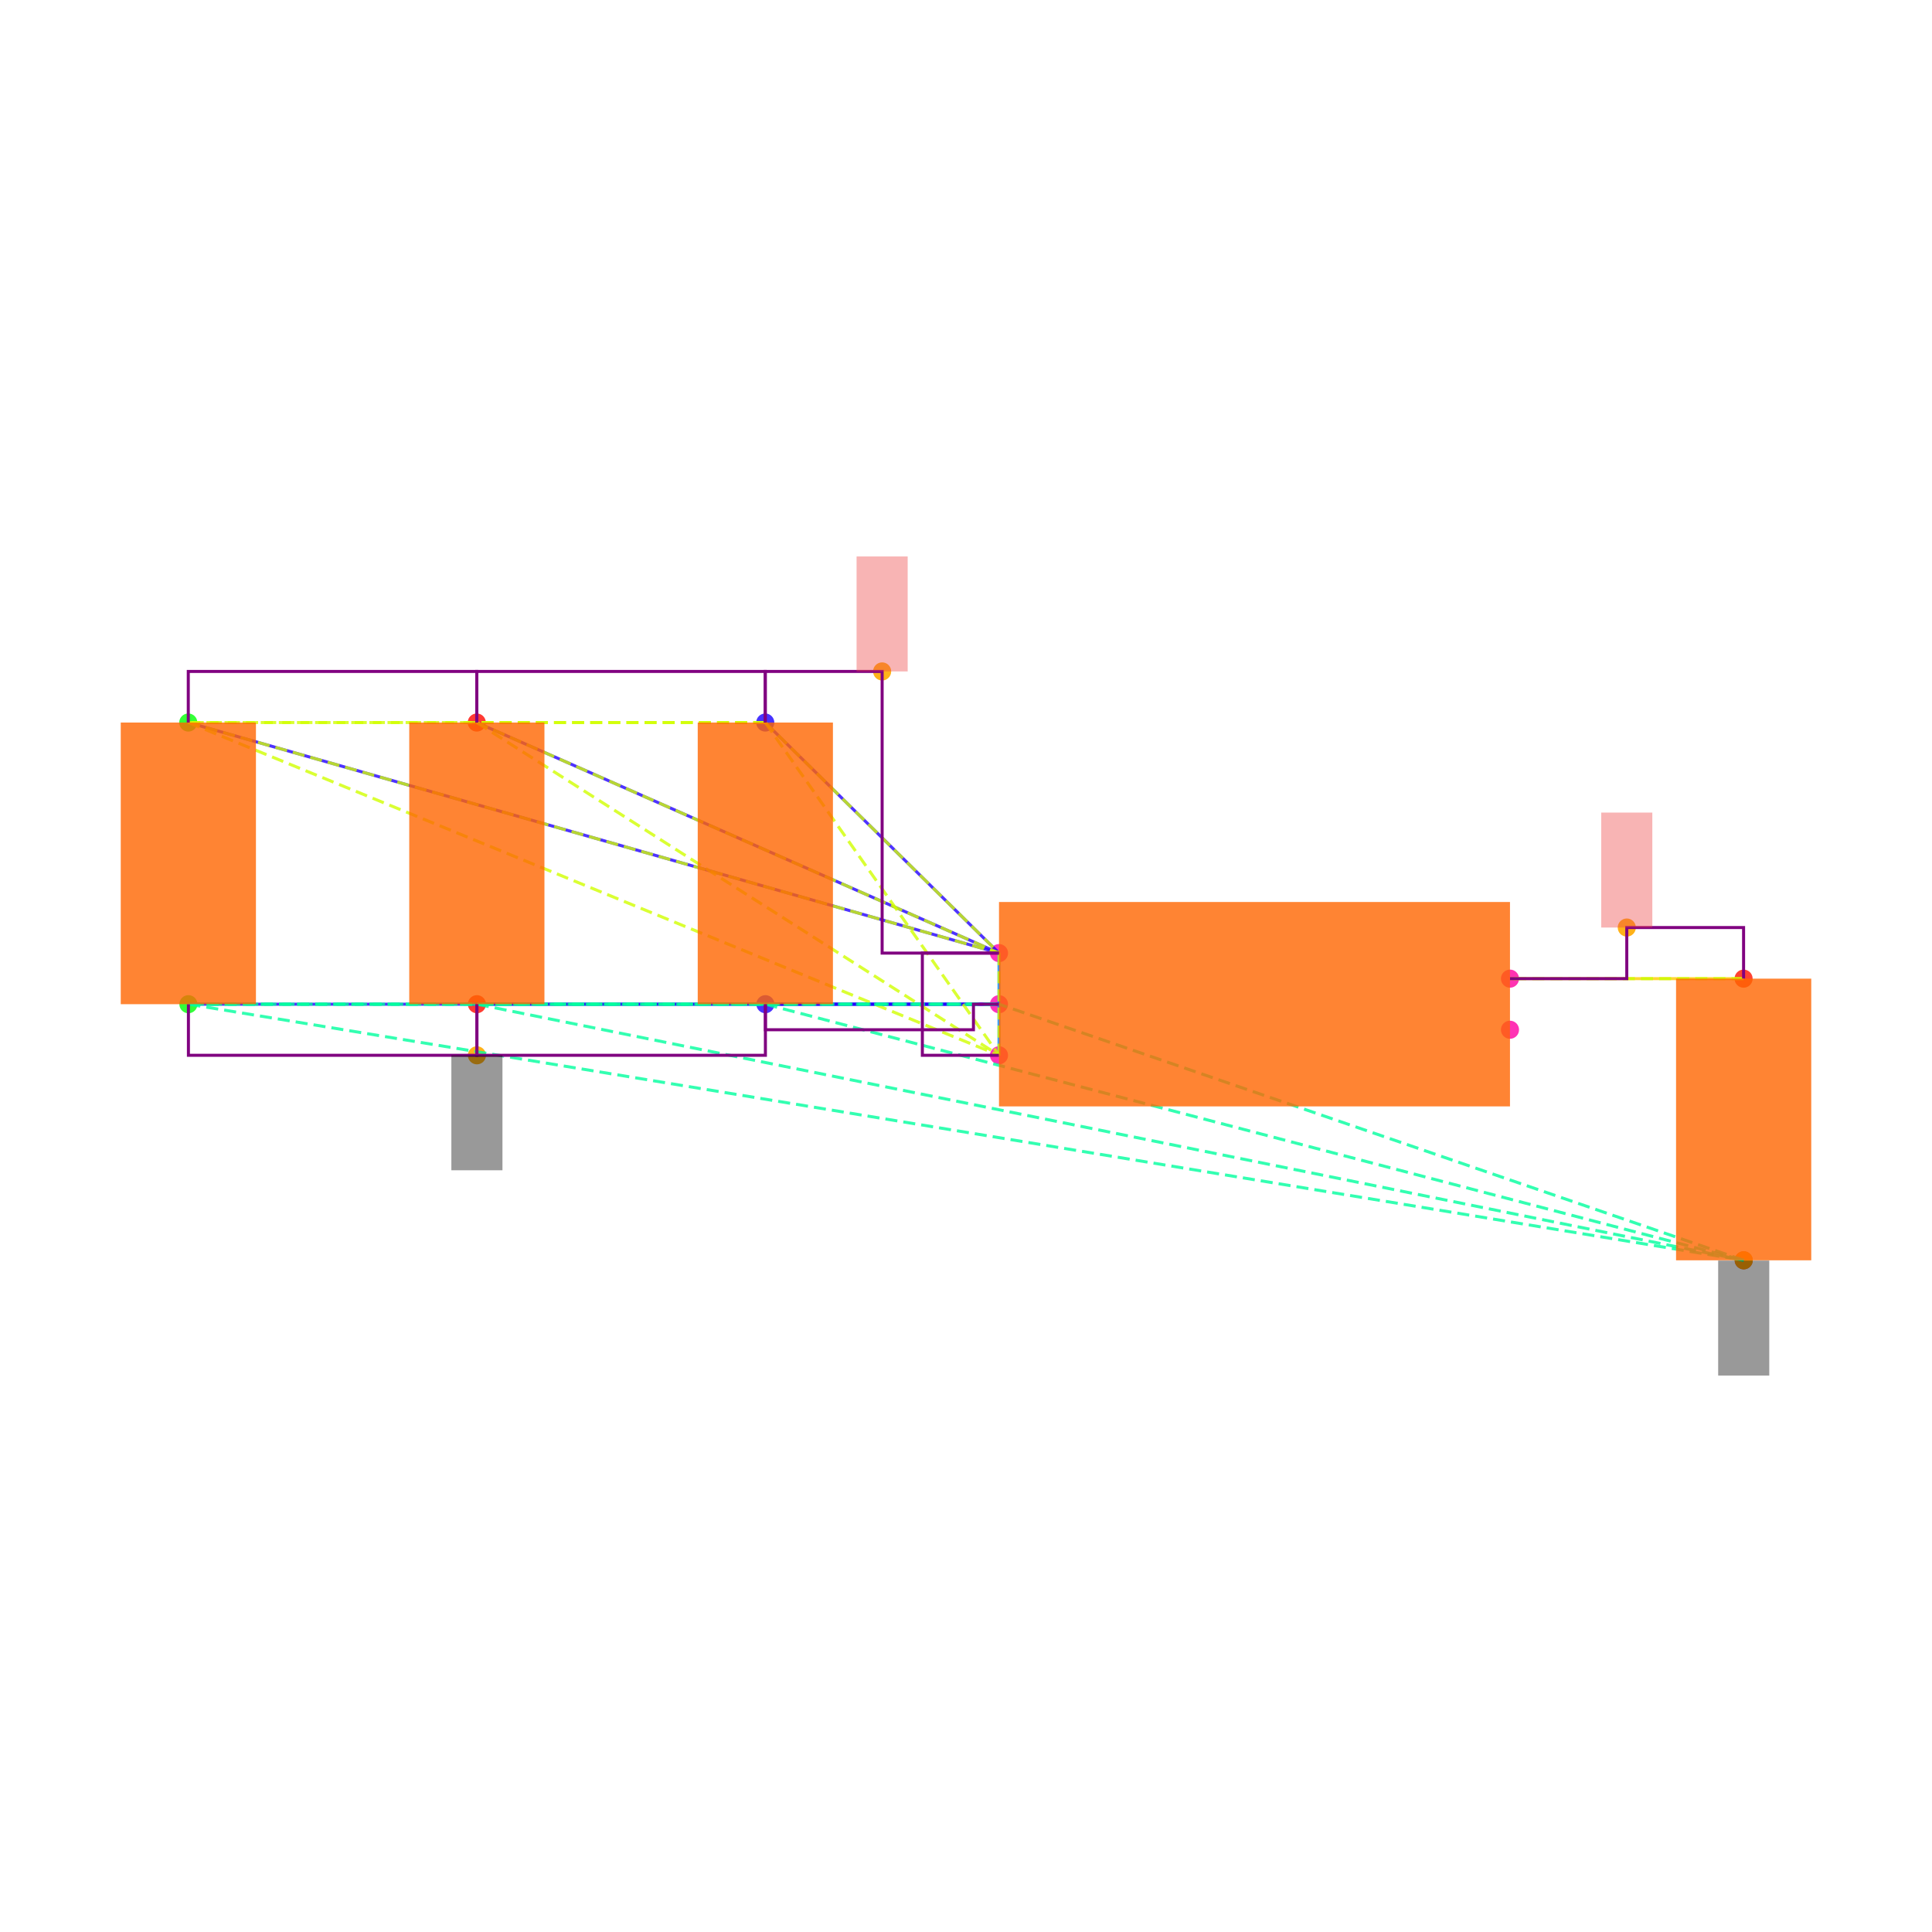
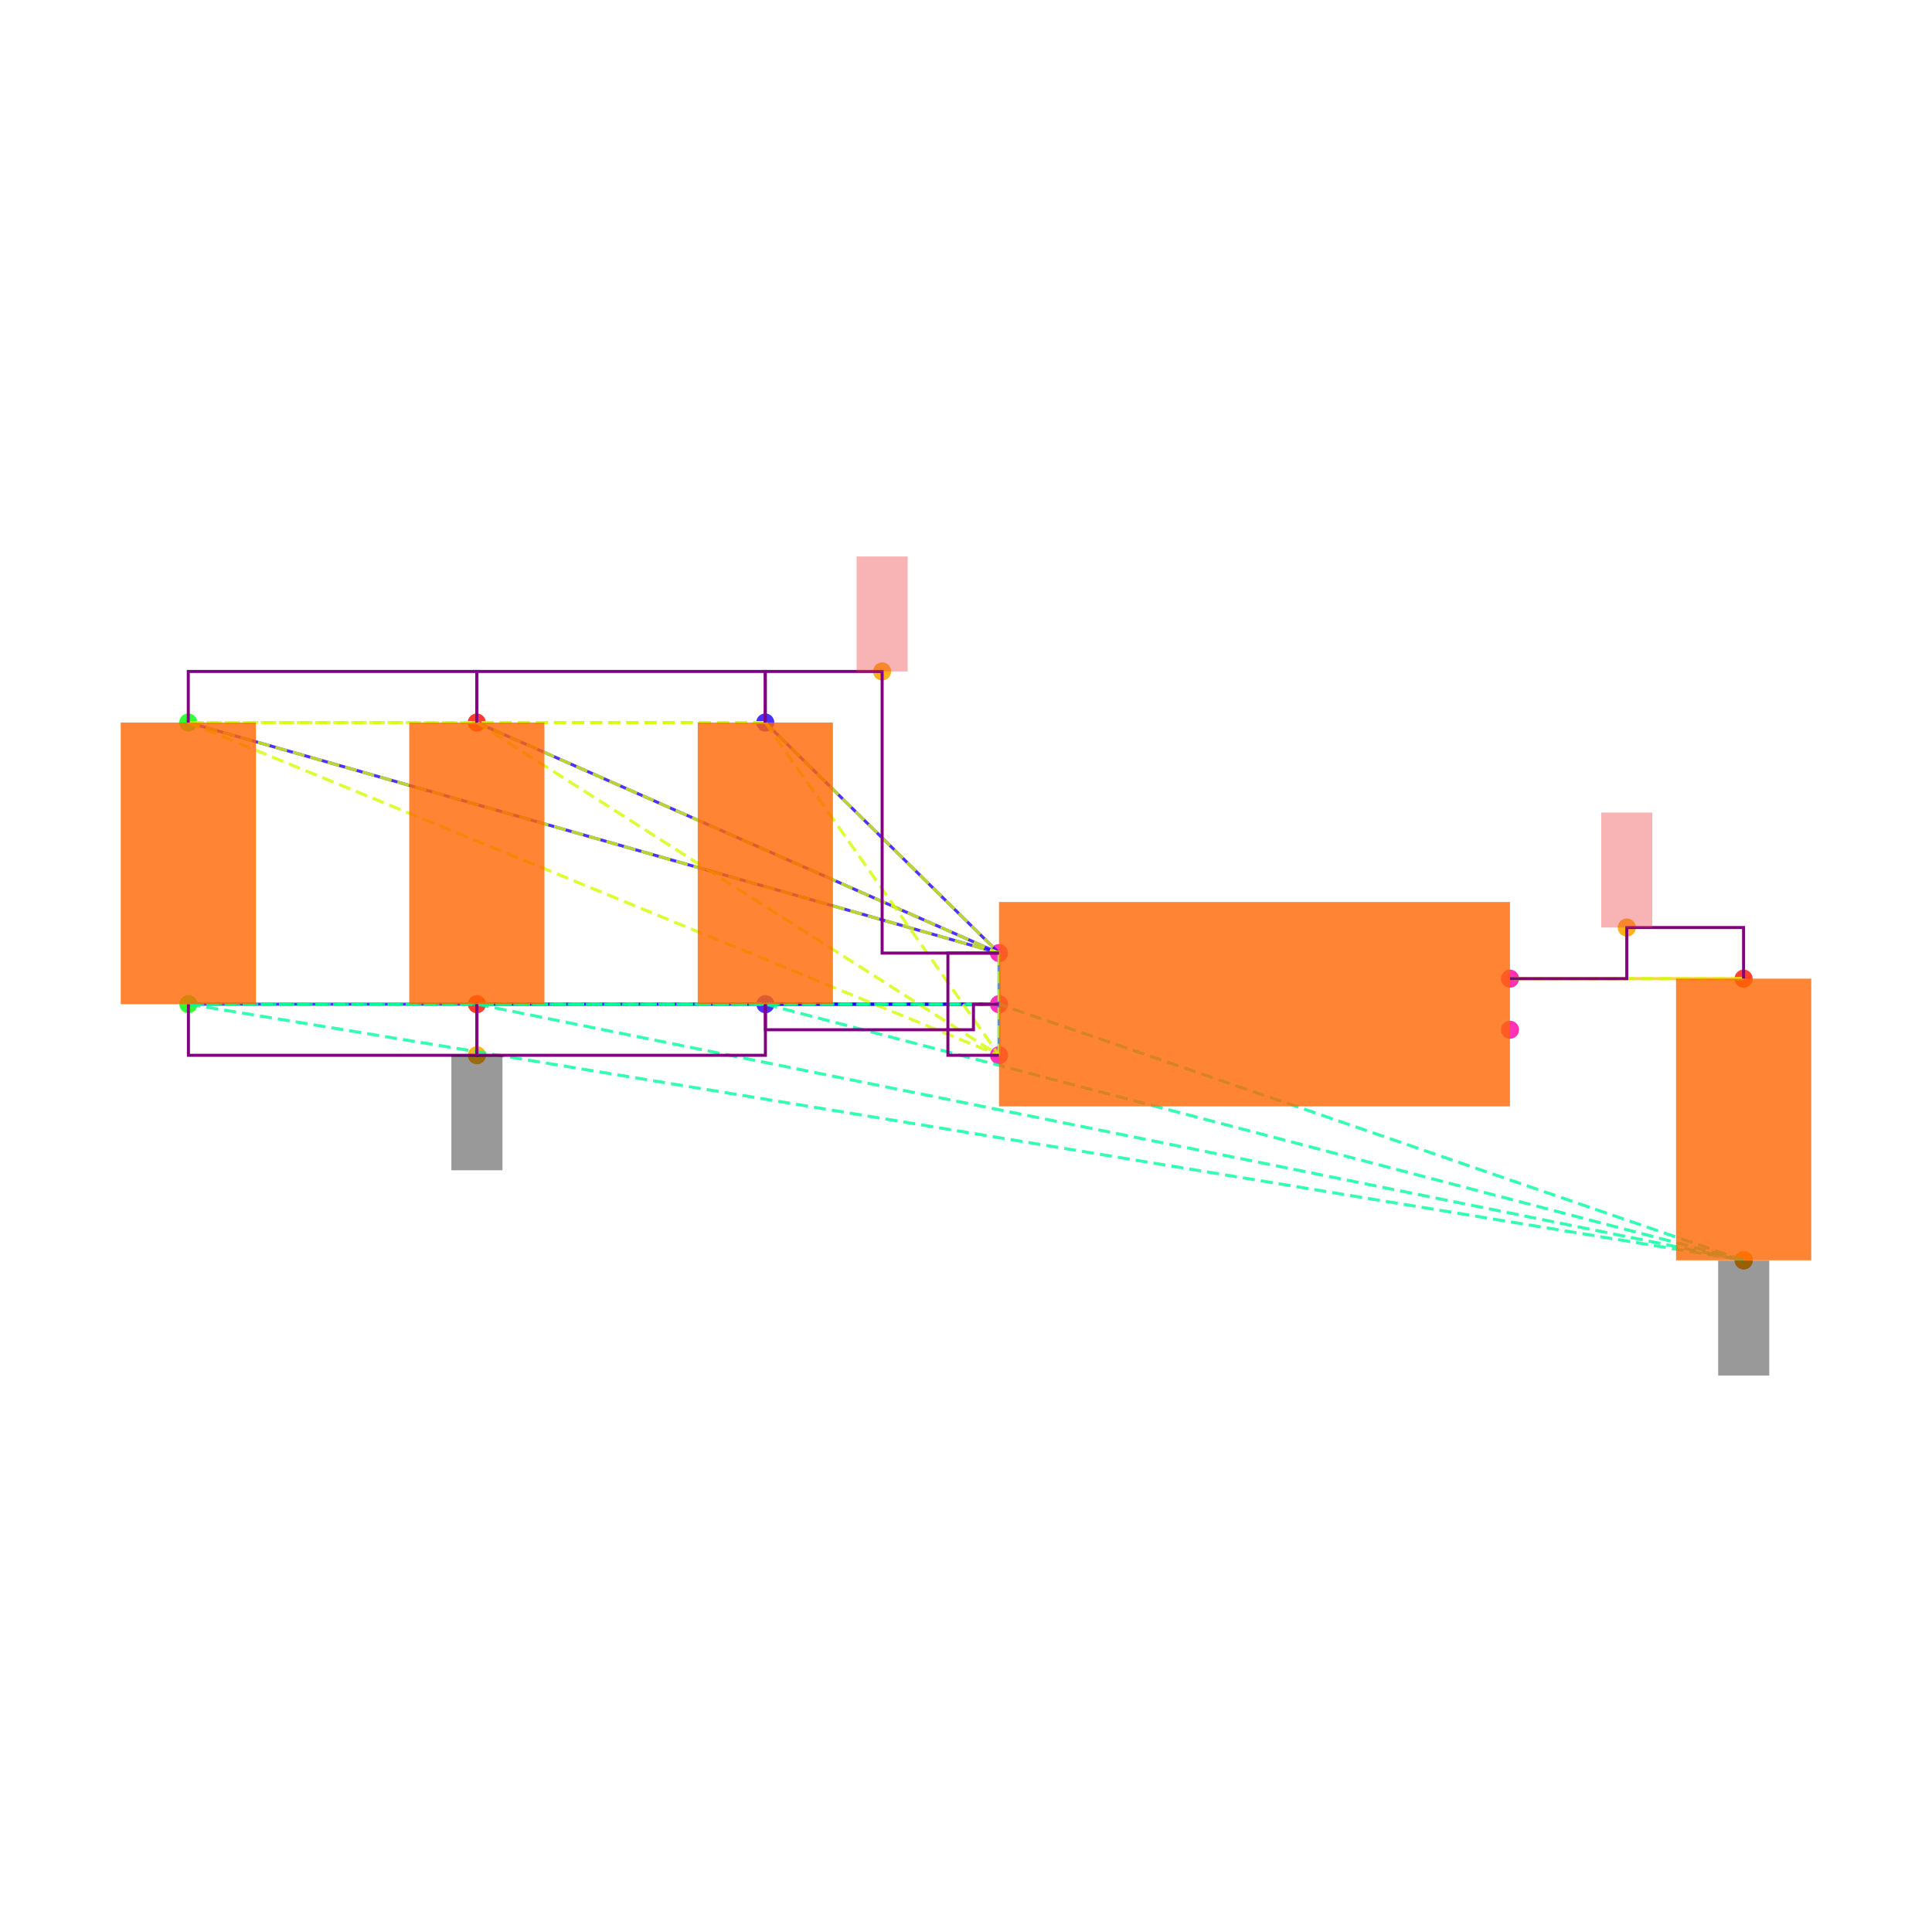
<svg xmlns="http://www.w3.org/2000/svg" width="640" height="640" viewBox="0 0 640 640">
  <rect width="100%" height="100%" fill="white" />
  <g>
    <circle data-type="point" data-label="C6.1 y+" data-x="-1.9148566499999995" data-y="1.1024186000000005" cx="253.503" cy="239.35" r="3" fill="hsl(246, 100%, 50%, 0.8)" />
  </g>
  <g>
    <circle data-type="point" data-label="C6.2 y-" data-x="-1.9143099500000003" data-y="0" cx="253.55" cy="332.653" r="3" fill="hsl(247, 100%, 50%, 0.8)" />
  </g>
  <g>
    <circle data-type="point" data-label="C1.1 y+" data-x="-4.173189849999999" data-y="1.1024186000000002" cx="62.37" cy="239.35" r="3" fill="hsl(121, 100%, 50%, 0.8)" />
  </g>
  <g>
    <circle data-type="point" data-label="C1.2 y-" data-x="-4.17264315" data-y="-2.220446049250313e-16" cx="62.416" cy="332.653" r="3" fill="hsl(122, 100%, 50%, 0.8)" />
  </g>
  <g>
    <circle data-type="point" data-label="C2.1 y+" data-x="-3.0440232499999995" data-y="1.1024186000000002" cx="157.937" cy="239.35" r="3" fill="hsl(2, 100%, 50%, 0.8)" />
  </g>
  <g>
    <circle data-type="point" data-label="C2.2 y-" data-x="-3.0434765500000003" data-y="-2.220446049250313e-16" cx="157.983" cy="332.653" r="3" fill="hsl(3, 100%, 50%, 0.8)" />
  </g>
  <g>
    <circle data-type="point" data-label="C5.1 y+" data-x="1.9143099500000003" data-y="0.09999999999999964" cx="577.584" cy="324.189" r="3" fill="hsl(5, 100%, 50%, 0.8)" />
  </g>
  <g>
    <circle data-type="point" data-label="C5.2 y-" data-x="1.9148566499999995" data-y="-1.0024186000000008" cx="577.63" cy="417.492" r="3" fill="hsl(6, 100%, 50%, 0.8)" />
  </g>
  <g>
    <circle data-type="point" data-label="U1.1 x-" data-x="-1" data-y="0.2" cx="330.932" cy="315.726" r="3" fill="hsl(319, 100%, 50%, 0.8)" />
  </g>
  <g>
    <circle data-type="point" data-label="U1.2 x-" data-x="-1" data-y="0" cx="330.932" cy="332.653" r="3" fill="hsl(320, 100%, 50%, 0.8)" />
  </g>
  <g>
    <circle data-type="point" data-label="U1.3 x-" data-x="-1" data-y="-0.2" cx="330.932" cy="349.58" r="3" fill="hsl(321, 100%, 50%, 0.8)" />
  </g>
  <g>
    <circle data-type="point" data-label="U1.4 x+" data-x="1" data-y="-0.1" cx="500.202" cy="341.116" r="3" fill="hsl(322, 100%, 50%, 0.8)" />
  </g>
  <g>
    <circle data-type="point" data-label="U1.5 x+" data-x="1" data-y="0.1" cx="500.202" cy="324.189" r="3" fill="hsl(323, 100%, 50%, 0.8)" />
  </g>
  <g>
    <circle data-type="point" data-label="anchorPoint orientation: y+" data-x="-1.4574283249999997" data-y="1.3024186000000004" cx="292.218" cy="222.423" r="3" fill="hsl(40, 100%, 50%, 0.9)" />
  </g>
  <g>
    <circle data-type="point" data-label="anchorPoint orientation: y-" data-x="-3.0434765500000003" data-y="-0.2000000000000004" cx="157.983" cy="349.58" r="3" fill="hsl(40, 100%, 50%, 0.9)" />
  </g>
  <g>
    <circle data-type="point" data-label="anchorPoint orientation: y-" data-x="1.9148566499999995" data-y="-1.0024186000000008" cx="577.63" cy="417.492" r="3" fill="hsl(40, 100%, 50%, 0.9)" />
  </g>
  <g>
    <circle data-type="point" data-label="anchorPoint orientation: y+" data-x="1.4571549750000001" data-y="0.29999999999999966" cx="538.893" cy="307.262" r="3" fill="hsl(40, 100%, 50%, 0.9)" />
  </g>
  <g>
    <polyline data-points="-1,0.2 -1.9148566499999995,1.1024186000000005" data-type="line" data-label="" points="330.932,315.726 253.503,239.35" fill="none" stroke="hsl(248, 100%, 50%, 0.8)" stroke-width="1" />
  </g>
  <g>
    <polyline data-points="-1,0.2 -4.173189849999999,1.1024186000000002" data-type="line" data-label="" points="330.932,315.726 62.37,239.35" fill="none" stroke="hsl(248, 100%, 50%, 0.8)" stroke-width="1" />
  </g>
  <g>
    <polyline data-points="-1,0.2 -3.0440232499999995,1.1024186000000002" data-type="line" data-label="" points="330.932,315.726 157.937,239.35" fill="none" stroke="hsl(248, 100%, 50%, 0.8)" stroke-width="1" />
  </g>
  <g>
    <polyline data-points="-1,0 -1.9143099500000003,0" data-type="line" data-label="" points="330.932,332.653 253.55,332.653" fill="none" stroke="hsl(248, 100%, 50%, 0.8)" stroke-width="1" />
  </g>
  <g>
    <polyline data-points="-1,0 -4.17264315,-2.220446049250313e-16" data-type="line" data-label="" points="330.932,332.653 62.416,332.653" fill="none" stroke="hsl(248, 100%, 50%, 0.8)" stroke-width="1" />
  </g>
  <g>
    <polyline data-points="-1,0 -3.0434765500000003,-2.220446049250313e-16" data-type="line" data-label="" points="330.932,332.653 157.983,332.653" fill="none" stroke="hsl(248, 100%, 50%, 0.8)" stroke-width="1" />
  </g>
  <g>
    <polyline data-points="-1,-0.2 -1,0.2" data-type="line" data-label="" points="330.932,349.58 330.932,315.726" fill="none" stroke="hsl(208, 100%, 50%, 0.8)" stroke-width="1" />
  </g>
  <g>
    <polyline data-points="1,0.1 1.9143099500000003,0.09999999999999964" data-type="line" data-label="" points="500.202,324.189 577.584,324.189" fill="none" stroke="hsl(48, 100%, 50%, 0.8)" stroke-width="1" />
  </g>
  <g>
    <polyline data-points="-1.9148566499999995,1.1024186000000005 -4.173189849999999,1.1024186000000002" data-type="line" data-label="" points="253.503,239.35 62.37,239.35" fill="none" stroke="hsl(71, 100%, 50%, 0.8)" stroke-width="1" stroke-dasharray="4 2" />
  </g>
  <g>
    <polyline data-points="-1.9148566499999995,1.1024186000000005 -3.0440232499999995,1.1024186000000002" data-type="line" data-label="" points="253.503,239.35 157.937,239.35" fill="none" stroke="hsl(71, 100%, 50%, 0.8)" stroke-width="1" stroke-dasharray="4 2" />
  </g>
  <g>
    <polyline data-points="-1.9148566499999995,1.1024186000000005 -1,0.2" data-type="line" data-label="" points="253.503,239.35 330.932,315.726" fill="none" stroke="hsl(71, 100%, 50%, 0.8)" stroke-width="1" stroke-dasharray="4 2" />
  </g>
  <g>
    <polyline data-points="-1.9148566499999995,1.1024186000000005 -1,-0.2" data-type="line" data-label="" points="253.503,239.35 330.932,349.58" fill="none" stroke="hsl(71, 100%, 50%, 0.8)" stroke-width="1" stroke-dasharray="4 2" />
  </g>
  <g>
    <polyline data-points="-4.173189849999999,1.1024186000000002 -3.0440232499999995,1.1024186000000002" data-type="line" data-label="" points="62.37,239.35 157.937,239.35" fill="none" stroke="hsl(71, 100%, 50%, 0.8)" stroke-width="1" stroke-dasharray="4 2" />
  </g>
  <g>
    <polyline data-points="-4.173189849999999,1.1024186000000002 -1,0.2" data-type="line" data-label="" points="62.37,239.35 330.932,315.726" fill="none" stroke="hsl(71, 100%, 50%, 0.8)" stroke-width="1" stroke-dasharray="4 2" />
  </g>
  <g>
    <polyline data-points="-4.173189849999999,1.1024186000000002 -1,-0.2" data-type="line" data-label="" points="62.37,239.35 330.932,349.58" fill="none" stroke="hsl(71, 100%, 50%, 0.8)" stroke-width="1" stroke-dasharray="4 2" />
  </g>
  <g>
    <polyline data-points="-3.0440232499999995,1.1024186000000002 -1,0.2" data-type="line" data-label="" points="157.937,239.35 330.932,315.726" fill="none" stroke="hsl(71, 100%, 50%, 0.8)" stroke-width="1" stroke-dasharray="4 2" />
  </g>
  <g>
    <polyline data-points="-3.0440232499999995,1.1024186000000002 -1,-0.2" data-type="line" data-label="" points="157.937,239.35 330.932,349.58" fill="none" stroke="hsl(71, 100%, 50%, 0.8)" stroke-width="1" stroke-dasharray="4 2" />
  </g>
  <g>
    <polyline data-points="-1,0.2 -1,-0.2" data-type="line" data-label="" points="330.932,315.726 330.932,349.58" fill="none" stroke="hsl(71, 100%, 50%, 0.8)" stroke-width="1" stroke-dasharray="4 2" />
  </g>
  <g>
    <polyline data-points="-1.9143099500000003,0 -4.17264315,-2.220446049250313e-16" data-type="line" data-label="" points="253.55,332.653 62.416,332.653" fill="none" stroke="hsl(157, 100%, 50%, 0.8)" stroke-width="1" stroke-dasharray="4 2" />
  </g>
  <g>
    <polyline data-points="-1.9143099500000003,0 -3.0434765500000003,-2.220446049250313e-16" data-type="line" data-label="" points="253.55,332.653 157.983,332.653" fill="none" stroke="hsl(157, 100%, 50%, 0.8)" stroke-width="1" stroke-dasharray="4 2" />
  </g>
  <g>
    <polyline data-points="-1.9143099500000003,0 1.9148566499999995,-1.0024186000000008" data-type="line" data-label="" points="253.55,332.653 577.63,417.492" fill="none" stroke="hsl(157, 100%, 50%, 0.8)" stroke-width="1" stroke-dasharray="4 2" />
  </g>
  <g>
    <polyline data-points="-1.9143099500000003,0 -1,0" data-type="line" data-label="" points="253.55,332.653 330.932,332.653" fill="none" stroke="hsl(157, 100%, 50%, 0.8)" stroke-width="1" stroke-dasharray="4 2" />
  </g>
  <g>
    <polyline data-points="-4.17264315,-2.220446049250313e-16 -3.0434765500000003,-2.220446049250313e-16" data-type="line" data-label="" points="62.416,332.653 157.983,332.653" fill="none" stroke="hsl(157, 100%, 50%, 0.8)" stroke-width="1" stroke-dasharray="4 2" />
  </g>
  <g>
    <polyline data-points="-4.17264315,-2.220446049250313e-16 1.9148566499999995,-1.0024186000000008" data-type="line" data-label="" points="62.416,332.653 577.63,417.492" fill="none" stroke="hsl(157, 100%, 50%, 0.8)" stroke-width="1" stroke-dasharray="4 2" />
  </g>
  <g>
    <polyline data-points="-4.17264315,-2.220446049250313e-16 -1,0" data-type="line" data-label="" points="62.416,332.653 330.932,332.653" fill="none" stroke="hsl(157, 100%, 50%, 0.8)" stroke-width="1" stroke-dasharray="4 2" />
  </g>
  <g>
    <polyline data-points="-3.0434765500000003,-2.220446049250313e-16 1.9148566499999995,-1.0024186000000008" data-type="line" data-label="" points="157.983,332.653 577.63,417.492" fill="none" stroke="hsl(157, 100%, 50%, 0.8)" stroke-width="1" stroke-dasharray="4 2" />
  </g>
  <g>
    <polyline data-points="-3.0434765500000003,-2.220446049250313e-16 -1,0" data-type="line" data-label="" points="157.983,332.653 330.932,332.653" fill="none" stroke="hsl(157, 100%, 50%, 0.8)" stroke-width="1" stroke-dasharray="4 2" />
  </g>
  <g>
    <polyline data-points="1.9148566499999995,-1.0024186000000008 -1,0" data-type="line" data-label="" points="577.63,417.492 330.932,332.653" fill="none" stroke="hsl(157, 100%, 50%, 0.8)" stroke-width="1" stroke-dasharray="4 2" />
  </g>
  <g>
    <polyline data-points="1.9143099500000003,0.09999999999999964 1,0.1" data-type="line" data-label="" points="577.584,324.189 500.202,324.189" fill="none" stroke="hsl(73, 100%, 50%, 0.8)" stroke-width="1" stroke-dasharray="4 2" />
  </g>
  <g>
    <polyline data-points="-3.0440232499999995,1.1024186000000002 -3.0440232499999995,1.3024186000000004 -4.173189849999999,1.3024186000000004 -4.173189849999999,1.1024186000000002" data-type="line" data-label="" points="157.937,239.35 157.937,222.423 62.37,222.423 62.37,239.35" fill="none" stroke="purple" stroke-width="1" />
  </g>
  <g>
    <polyline data-points="-1.9148566499999995,1.1024186000000002 -1.9148566499999995,1.3024186000000004 -3.0440232499999995,1.3024186000000004 -3.0440232499999995,1.1024186000000002" data-type="line" data-label="" points="253.503,239.35 253.503,222.423 157.937,222.423 157.937,239.35" fill="none" stroke="purple" stroke-width="1" />
  </g>
  <g>
    <polyline data-points="-1,0.20000000000000018 -1.4574283249999997,0.20000000000000018 -1.4574283249999997,1.3024186000000004 -1.9148566499999995,1.3024186000000004 -1.9148566499999995,1.1024186000000005" data-type="line" data-label="" points="330.932,315.726 292.218,315.726 292.218,222.423 253.503,222.423 253.503,239.35" fill="none" stroke="purple" stroke-width="1" />
  </g>
  <g>
-     <polyline data-points="-1,-0.2 -1.3,-0.2 -1.3,0.2 -1,0.2" data-type="line" data-label="" points="330.932,349.58 305.542,349.58 305.542,315.726 330.932,315.726" fill="none" stroke="purple" stroke-width="1" />
+     <polyline data-points="-1,-0.2 -1.2,-0.2 -1.2,0.2 -1,0.2" data-type="line" data-label="" points="330.932,349.58 314.005,349.58 314.005,315.726 330.932,315.726" fill="none" stroke="purple" stroke-width="1" />
  </g>
  <g>
    <polyline data-points="-3.0434765500000003,-2.220446049250313e-16 -3.0434765500000003,-0.2000000000000004 -4.17264315,-0.2000000000000004 -4.17264315,-2.220446049250313e-16" data-type="line" data-label="" points="157.983,332.653 157.983,349.58 62.416,349.58 62.416,332.653" fill="none" stroke="purple" stroke-width="1" />
  </g>
  <g>
    <polyline data-points="-1.9143099500000003,-2.220446049250313e-16 -1.9143099500000003,-0.2000000000000004 -3.0434765500000003,-0.2000000000000004 -3.0434765500000003,-2.220446049250313e-16" data-type="line" data-label="" points="253.55,332.653 253.55,349.58 157.983,349.58 157.983,332.653" fill="none" stroke="purple" stroke-width="1" />
  </g>
  <g>
    <polyline data-points="-1,0 -1.0999999999999999,0 -1.0999999999999999,-0.09999999999999995 -1.9143099500000003,-0.09999999999999995 -1.9143099500000003,0" data-type="line" data-label="" points="330.932,332.653 322.469,332.653 322.469,341.116 253.55,341.116 253.55,332.653" fill="none" stroke="purple" stroke-width="1" />
  </g>
  <g>
    <polyline data-points="1,0.1 1.4571549750000001,0.1 1.4571549750000001,0.29999999999999966 1.9143099500000003,0.29999999999999966 1.9143099500000003,0.09999999999999964" data-type="line" data-label="" points="500.202,324.189 538.893,324.189 538.893,307.262 577.584,307.262 577.584,324.189" fill="none" stroke="purple" stroke-width="1" />
  </g>
  <g>
    <rect data-type="rect" data-label="schematic_component_0" data-x="-1.9145832999999999" data-y="0.5512093000000002" x="231.133" y="239.35" width="44.786" height="93.303" fill="hsl(24, 100%, 50%, 0.8)" stroke="black" stroke-width="0.012" />
  </g>
  <g>
    <rect data-type="rect" data-label="schematic_component_1" data-x="-4.1729164999999995" data-y="0.5512093" x="40" y="239.35" width="44.786" height="93.303" fill="hsl(24, 100%, 50%, 0.8)" stroke="black" stroke-width="0.012" />
  </g>
  <g>
    <rect data-type="rect" data-label="schematic_component_2" data-x="-3.0437499" data-y="0.5512093" x="135.567" y="239.35" width="44.786" height="93.303" fill="hsl(24, 100%, 50%, 0.8)" stroke="black" stroke-width="0.012" />
  </g>
  <g>
    <rect data-type="rect" data-label="schematic_component_3" data-x="1.9145832999999999" data-y="-0.4512093000000006" x="555.214" y="324.189" width="44.786" height="93.303" fill="hsl(24, 100%, 50%, 0.8)" stroke="black" stroke-width="0.012" />
  </g>
  <g>
    <rect data-type="rect" data-label="schematic_component_4" data-x="0" data-y="0" x="330.932" y="298.799" width="169.27" height="67.708" fill="hsl(24, 100%, 50%, 0.8)" stroke="black" stroke-width="0.012" />
  </g>
  <g>
-     <rect data-type="rect" data-label="netId: VSYS globalConnNetId: connectivity_net0 available orientations: y+" data-x="-1.4574283249999997" data-y="1.5274186000000005" x="283.754" y="184.337" width="16.927" height="38.086" fill="#ef444466" stroke="#ef4444" stroke-width="0.012" />
+     <rect data-type="rect" data-label="netId: VSYS globalConnNetId: connectivity_net0" data-x="-1.4574283249999997" data-y="1.5274186000000005" x="283.754" y="184.337" width="16.927" height="38.086" fill="#ef444466" stroke="#ef4444" stroke-width="0.012" />
  </g>
  <g>
-     <rect data-type="rect" data-label="netId: GND globalConnNetId: connectivity_net1 available orientations: y-" data-x="-3.0434765500000003" data-y="-0.4250000000000004" x="149.519" y="349.58" width="16.927" height="38.086" fill="#00000066" stroke="#000000" stroke-width="0.012" />
+     <rect data-type="rect" data-label="netId: GND globalConnNetId: connectivity_net1" data-x="-3.0434765500000003" data-y="-0.4250000000000004" x="149.519" y="349.58" width="16.927" height="38.086" fill="#00000066" stroke="#000000" stroke-width="0.012" />
  </g>
  <g>
-     <rect data-type="rect" data-label="netId: GND globalConnNetId: connectivity_net1 available orientations: y-" data-x="1.9148566499999995" data-y="-1.2284186000000008" x="569.167" y="417.577" width="16.927" height="38.086" fill="#00000066" stroke="#000000" stroke-width="0.012" />
+     <rect data-type="rect" data-label="netId: GND globalConnNetId: connectivity_net1" data-x="1.9148566499999995" data-y="-1.2284186000000008" x="569.167" y="417.577" width="16.927" height="38.086" fill="#00000066" stroke="#000000" stroke-width="0.012" />
  </g>
  <g>
-     <rect data-type="rect" data-label="netId: V3_3 globalConnNetId: connectivity_net2 available orientations: y+" data-x="1.4571549750000001" data-y="0.5249999999999997" x="530.429" y="269.177" width="16.927" height="38.086" fill="#ef444466" stroke="#ef4444" stroke-width="0.012" />
+     <rect data-type="rect" data-label="netId: V3_3 globalConnNetId: connectivity_net2" data-x="1.4571549750000001" data-y="0.5249999999999997" x="530.429" y="269.177" width="16.927" height="38.086" fill="#ef444466" stroke="#ef4444" stroke-width="0.012" />
  </g>
  <g id="crosshair" style="display: none">
    <line id="crosshair-h" y1="0" y2="640" stroke="#666" stroke-width="0.5" />
    <line id="crosshair-v" x1="0" x2="640" stroke="#666" stroke-width="0.5" />
    <text id="coordinates" font-family="monospace" font-size="12" fill="#666" />
  </g>
</svg>
